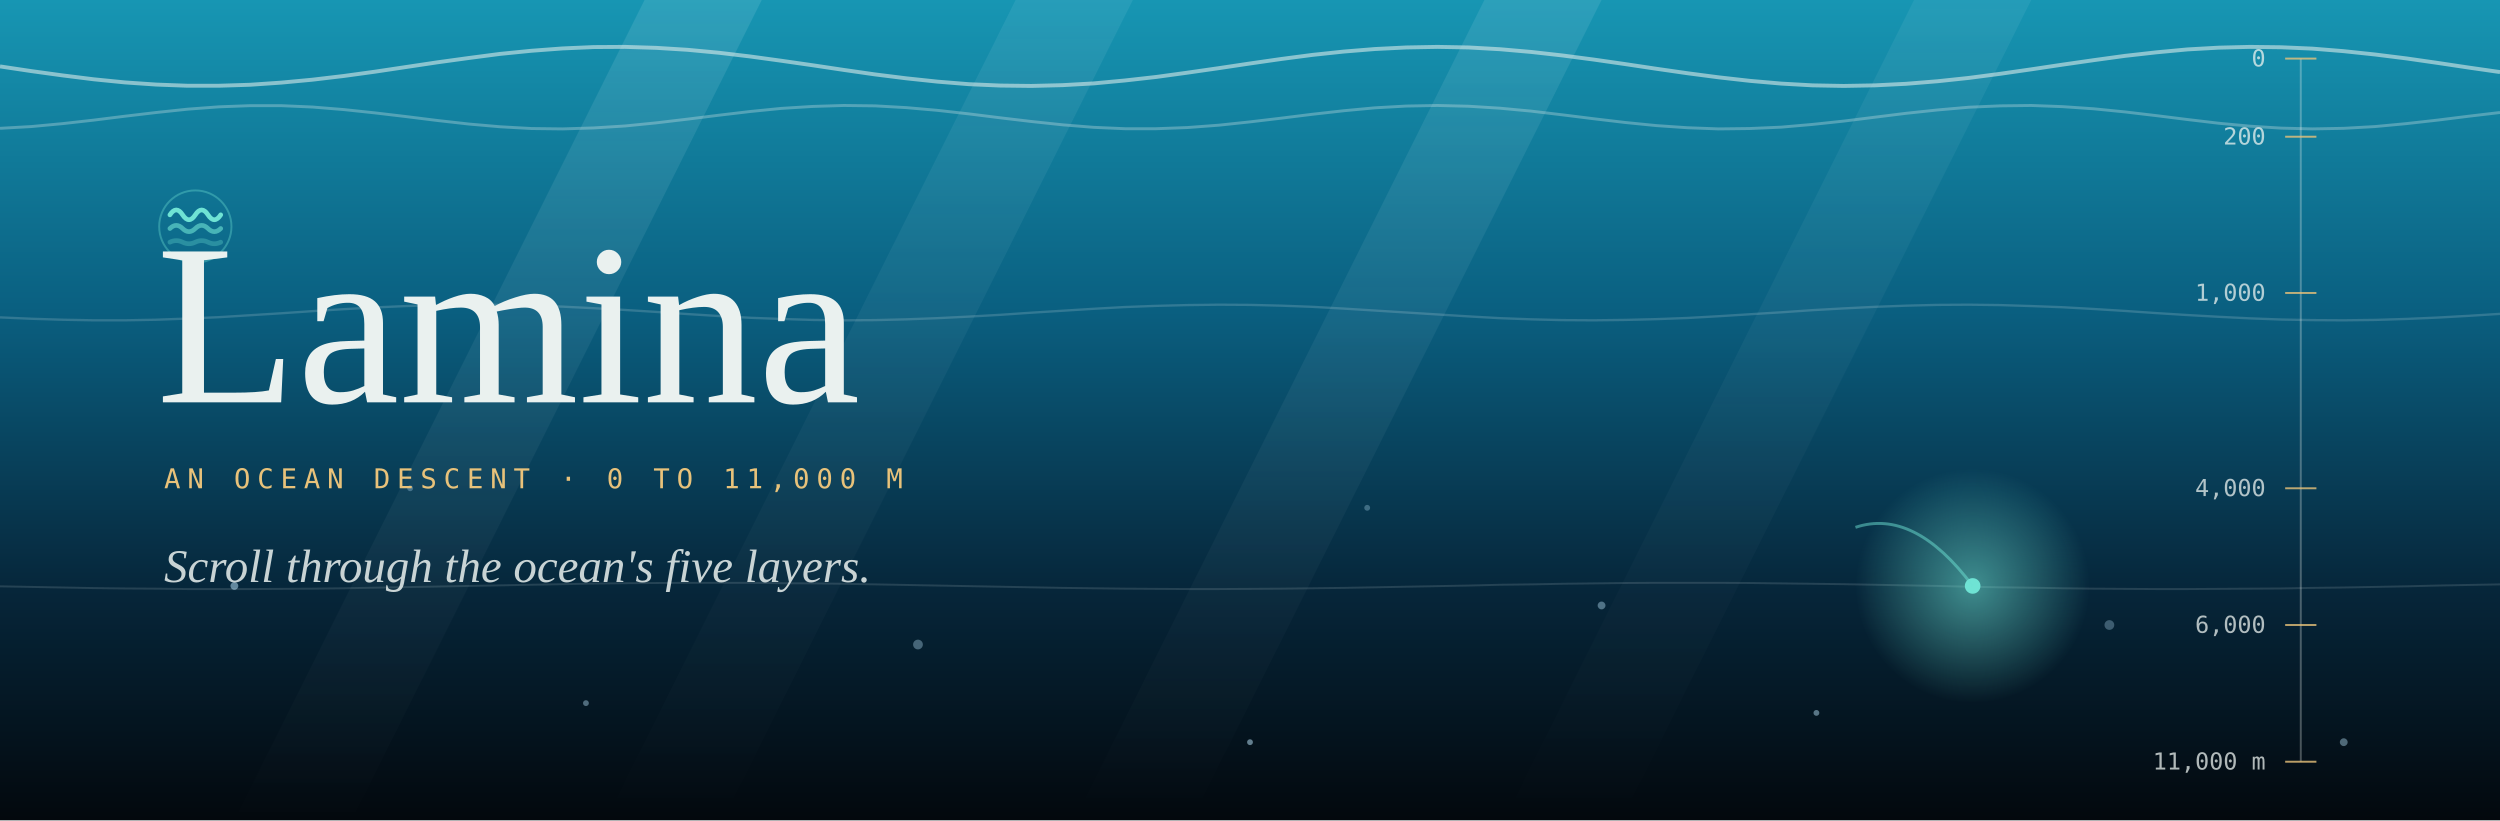
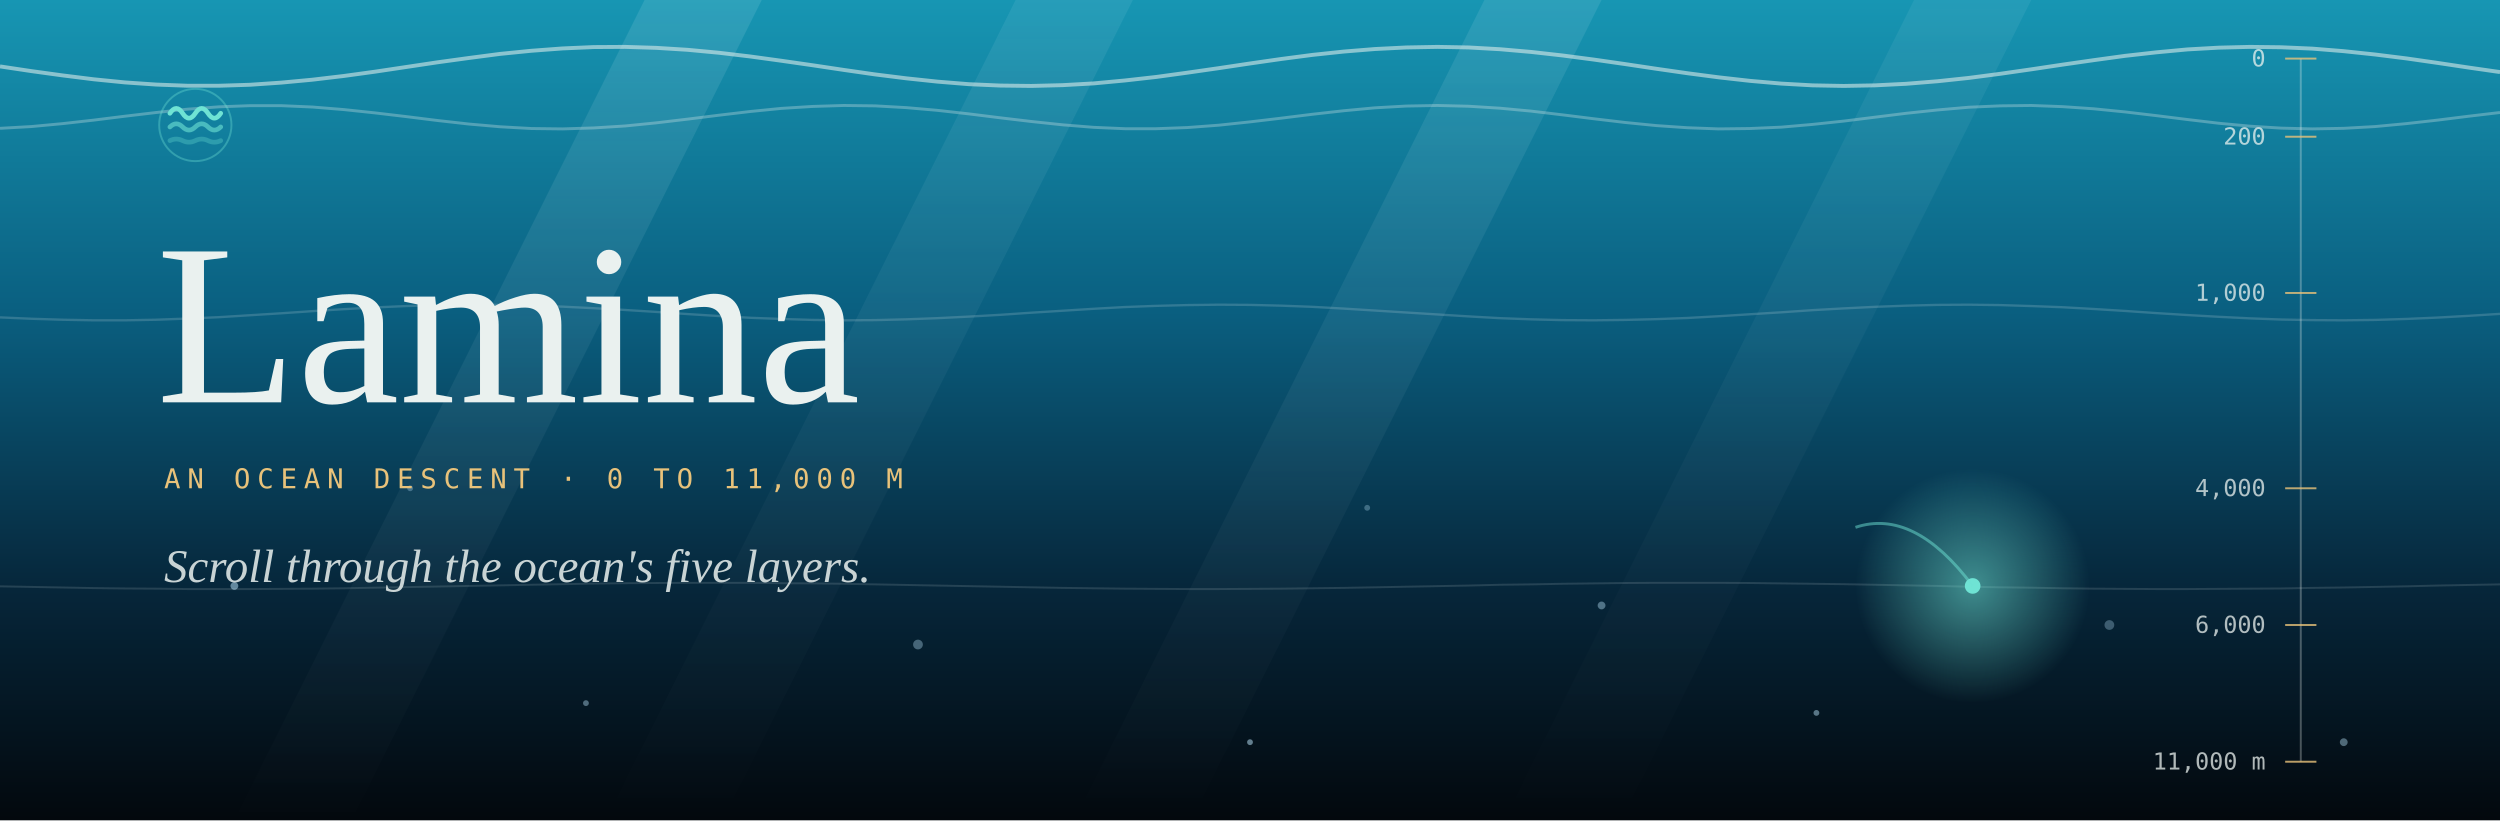
<svg xmlns="http://www.w3.org/2000/svg" width="1280" height="420" viewBox="0 0 1280 420" role="img" aria-label="Lamina: an ocean descent">
  <defs>
    <linearGradient id="bg" x1="0" y1="0" x2="0" y2="1">
      <stop offset="0" stop-color="#1796b3" />
      <stop offset=".38" stop-color="#0a5f80" />
      <stop offset=".72" stop-color="#06263a" />
      <stop offset="1" stop-color="#03080d" />
    </linearGradient>
    <linearGradient id="ray" x1="0" y1="0" x2="0" y2="1">
      <stop offset="0" stop-color="#e6fbff" stop-opacity=".22" />
      <stop offset="1" stop-color="#e6fbff" stop-opacity="0" />
    </linearGradient>
    <radialGradient id="glow" cx=".5" cy=".5" r=".5">
      <stop offset="0" stop-color="#6fe3d4" stop-opacity=".55" />
      <stop offset="1" stop-color="#6fe3d4" stop-opacity="0" />
    </radialGradient>
  </defs>
  <rect width="1280" height="420" fill="url(#bg)" />
  <polygon points="330,0 390,0 180,420 120,420" fill="url(#ray)" opacity="0.5" />
  <polygon points="520,0 580,0 370,420 310,420" fill="url(#ray)" opacity="0.35" />
  <polygon points="760,0 820,0 610,420 550,420" fill="url(#ray)" opacity="0.45" />
  <polygon points="980,0 1040,0 830,420 770,420" fill="url(#ray)" opacity="0.3" />
  <path d="M0,34.0 L16,36.4 L32,38.6 L48,40.6 L64,42.2 L80,43.3 L96,43.9 L112,43.9 L128,43.4 L144,42.3 L160,40.8 L176,38.9 L192,36.7 L208,34.3 L224,31.9 L240,29.7 L256,27.6 L272,26.0 L288,24.8 L304,24.1 L320,24.0 L336,24.5 L352,25.5 L368,27.0 L384,28.9 L400,31.1 L416,33.4 L432,35.8 L448,38.1 L464,40.1 L480,41.8 L496,43.1 L512,43.8 L528,44.0 L544,43.6 L560,42.7 L576,41.2 L592,39.4 L608,37.2 L624,34.9 L640,32.5 L656,30.2 L672,28.1 L688,26.4 L704,25.1 L720,24.3 L736,24.0 L752,24.3 L768,25.2 L784,26.6 L800,28.4 L816,30.5 L832,32.8 L848,35.2 L864,37.5 L880,39.6 L896,41.4 L912,42.8 L928,43.7 L944,44.0 L960,43.7 L976,42.9 L992,41.6 L1008,39.9 L1024,37.8 L1040,35.5 L1056,33.1 L1072,30.8 L1088,28.6 L1104,26.8 L1120,25.3 L1136,24.4 L1152,24.0 L1168,24.2 L1184,24.9 L1200,26.2 L1216,27.9 L1232,29.9 L1248,32.2 L1264,34.6 L1280,36.9" fill="none" stroke="#eaf1ef" stroke-opacity="0.55" stroke-width="2" />
  <path d="M0,65.7 L16,64.8 L32,63.3 L48,61.5 L64,59.5 L80,57.6 L96,55.9 L112,54.7 L128,54.1 L144,54.1 L160,54.8 L176,56.1 L192,57.8 L208,59.7 L224,61.7 L240,63.5 L256,64.9 L272,65.8 L288,66.0 L304,65.5 L320,64.5 L336,62.9 L352,61.0 L368,59.0 L384,57.1 L400,55.5 L416,54.5 L432,54.0 L448,54.2 L464,55.1 L480,56.5 L496,58.3 L512,60.3 L528,62.2 L544,63.9 L560,65.2 L576,65.9 L592,65.9 L608,65.3 L624,64.1 L640,62.4 L656,60.5 L672,58.5 L688,56.7 L704,55.2 L720,54.3 L736,54.0 L752,54.4 L768,55.4 L784,56.9 L800,58.8 L816,60.8 L832,62.7 L848,64.3 L864,65.4 L880,66.0 L896,65.8 L912,65.1 L928,63.7 L944,62.0 L960,60.0 L976,58.0 L992,56.3 L1008,54.9 L1024,54.2 L1040,54.0 L1056,54.6 L1072,55.7 L1088,57.3 L1104,59.2 L1120,61.2 L1136,63.1 L1152,64.6 L1168,65.6 L1184,66.0 L1200,65.7 L1216,64.8 L1232,63.3 L1248,61.5 L1264,59.5 L1280,57.6" fill="none" stroke="#eaf1ef" stroke-opacity="0.3" stroke-width="1.5" />
  <path d="M0,162.5 L16,163.2 L32,163.7 L48,164.0 L64,164.0 L80,163.7 L96,163.1 L112,162.4 L128,161.4 L144,160.4 L160,159.3 L176,158.3 L192,157.4 L208,156.7 L224,156.2 L240,156.0 L256,156.1 L272,156.4 L288,157.0 L304,157.8 L320,158.7 L336,159.7 L352,160.8 L368,161.8 L384,162.7 L400,163.3 L416,163.8 L432,164.0 L448,163.9 L464,163.5 L480,162.9 L496,162.1 L512,161.2 L528,160.1 L544,159.1 L560,158.1 L576,157.2 L592,156.6 L608,156.2 L624,156.0 L640,156.1 L656,156.5 L672,157.1 L688,158.0 L704,159.0 L720,160.0 L736,161.0 L752,162.0 L768,162.9 L784,163.5 L800,163.9 L816,164.0 L832,163.8 L848,163.4 L864,162.8 L880,161.9 L896,160.9 L912,159.9 L928,158.8 L944,157.9 L960,157.1 L976,156.5 L992,156.1 L1008,156.0 L1024,156.2 L1040,156.7 L1056,157.3 L1072,158.2 L1088,159.2 L1104,160.3 L1120,161.3 L1136,162.2 L1152,163.0 L1168,163.6 L1184,163.9 L1200,164.0 L1216,163.8 L1232,163.3 L1248,162.6 L1264,161.7 L1280,160.7" fill="none" stroke="#eaf1ef" stroke-opacity="0.18" stroke-width="1.2" />
  <path d="M0,300.2 L16,300.5 L32,300.8 L48,301.1 L64,301.3 L80,301.4 L96,301.6 L112,301.6 L128,301.6 L144,301.5 L160,301.4 L176,301.2 L192,300.9 L208,300.6 L224,300.3 L240,300.0 L256,299.7 L272,299.4 L288,299.1 L304,298.8 L320,298.6 L336,298.5 L352,298.4 L368,298.4 L384,298.4 L400,298.6 L416,298.7 L432,298.9 L448,299.2 L464,299.5 L480,299.8 L496,300.1 L512,300.4 L528,300.7 L544,301.0 L560,301.2 L576,301.4 L592,301.5 L608,301.6 L624,301.6 L640,301.5 L656,301.4 L672,301.2 L688,301.0 L704,300.7 L720,300.4 L736,300.1 L752,299.8 L768,299.4 L784,299.2 L800,298.9 L816,298.7 L832,298.5 L848,298.4 L864,298.4 L880,298.4 L896,298.5 L912,298.7 L928,298.9 L944,299.1 L960,299.4 L976,299.7 L992,300.0 L1008,300.4 L1024,300.7 L1040,300.9 L1056,301.2 L1072,301.4 L1088,301.5 L1104,301.6 L1120,301.6 L1136,301.5 L1152,301.4 L1168,301.3 L1184,301.0 L1200,300.8 L1216,300.5 L1232,300.2 L1248,299.8 L1264,299.5 L1280,299.2" fill="none" stroke="#eaf1ef" stroke-opacity="0.14" stroke-width="1" />
  <circle cx="120" cy="300" r="2" fill="#bfe9ff" opacity="0.5" />
  <circle cx="300" cy="360" r="1.5" fill="#bfe9ff" opacity="0.4" />
  <circle cx="470" cy="330" r="2.5" fill="#bfe9ff" opacity="0.35" />
  <circle cx="640" cy="380" r="1.5" fill="#bfe9ff" opacity="0.5" />
  <circle cx="820" cy="310" r="2" fill="#bfe9ff" opacity="0.4" />
  <circle cx="930" cy="365" r="1.5" fill="#bfe9ff" opacity="0.45" />
  <circle cx="1080" cy="320" r="2.5" fill="#bfe9ff" opacity="0.3" />
  <circle cx="1200" cy="380" r="2" fill="#bfe9ff" opacity="0.4" />
  <circle cx="210" cy="250" r="1.5" fill="#bfe9ff" opacity="0.3" />
  <circle cx="700" cy="260" r="1.5" fill="#bfe9ff" opacity="0.3" />
  <circle cx="1010" cy="300" r="60" fill="url(#glow)" />
  <circle cx="1010" cy="300" r="4" fill="#6fe3d4" />
  <path d="M1010 300 q-30 -40 -60 -30" fill="none" stroke="#6fe3d4" stroke-opacity=".5" stroke-width="1.5" />
-   <g transform="translate(80,96)" fill="none" stroke="#6fe3d4" stroke-linecap="round" stroke-width="2.4">
+   <g transform="translate(80,44)" fill="none" stroke="#6fe3d4" stroke-linecap="round" stroke-width="2.4">
    <circle cx="20" cy="20" r="18.5" stroke-opacity=".35" stroke-width="1" />
    <path d="M7 14q3.25-5 6.5 0t6.5 0 6.5 0 6.5 0" />
    <path d="M7 21q3.25-3.2 6.5 0t6.5 0 6.5 0 6.5 0" stroke-opacity=".6" />
    <path d="M7 28q3.25-1.6 6.5 0t6.5 0 6.5 0 6.5 0" stroke-opacity=".3" />
  </g>
  <text x="80" y="206" font-family="'Instrument Serif',Georgia,'Times New Roman',serif" font-size="118" fill="#eaf1ef">Lamina</text>
  <text x="84" y="250" font-family="ui-monospace,Menlo,Consolas,monospace" font-size="14" letter-spacing="3.5" fill="#e8c27a">AN OCEAN DESCENT · 0 TO 11,000 M</text>
  <text x="84" y="298" font-family="Georgia,'Times New Roman',serif" font-style="italic" font-size="24" fill="#eaf1ef" fill-opacity=".85">Scroll through the ocean's five layers.</text>
  <line x1="1178" y1="30" x2="1178" y2="390" stroke="#eaf1ef" stroke-opacity=".3" />
  <line x1="1170" y1="30" x2="1186" y2="30" stroke="#e8c27a" stroke-opacity=".8" />
  <text x="1160" y="34" text-anchor="end" font-family="ui-monospace,Menlo,Consolas,monospace" font-size="12" fill="#eaf1ef" fill-opacity=".75">0</text>
  <line x1="1170" y1="70" x2="1186" y2="70" stroke="#e8c27a" stroke-opacity=".8" />
  <text x="1160" y="74" text-anchor="end" font-family="ui-monospace,Menlo,Consolas,monospace" font-size="12" fill="#eaf1ef" fill-opacity=".75">200</text>
  <line x1="1170" y1="150" x2="1186" y2="150" stroke="#e8c27a" stroke-opacity=".8" />
  <text x="1160" y="154" text-anchor="end" font-family="ui-monospace,Menlo,Consolas,monospace" font-size="12" fill="#eaf1ef" fill-opacity=".75">1,000</text>
  <line x1="1170" y1="250" x2="1186" y2="250" stroke="#e8c27a" stroke-opacity=".8" />
  <text x="1160" y="254" text-anchor="end" font-family="ui-monospace,Menlo,Consolas,monospace" font-size="12" fill="#eaf1ef" fill-opacity=".75">4,000</text>
  <line x1="1170" y1="320" x2="1186" y2="320" stroke="#e8c27a" stroke-opacity=".8" />
  <text x="1160" y="324" text-anchor="end" font-family="ui-monospace,Menlo,Consolas,monospace" font-size="12" fill="#eaf1ef" fill-opacity=".75">6,000</text>
  <line x1="1170" y1="390" x2="1186" y2="390" stroke="#e8c27a" stroke-opacity=".8" />
  <text x="1160" y="394" text-anchor="end" font-family="ui-monospace,Menlo,Consolas,monospace" font-size="12" fill="#eaf1ef" fill-opacity=".75">11,000 m</text>
</svg>
